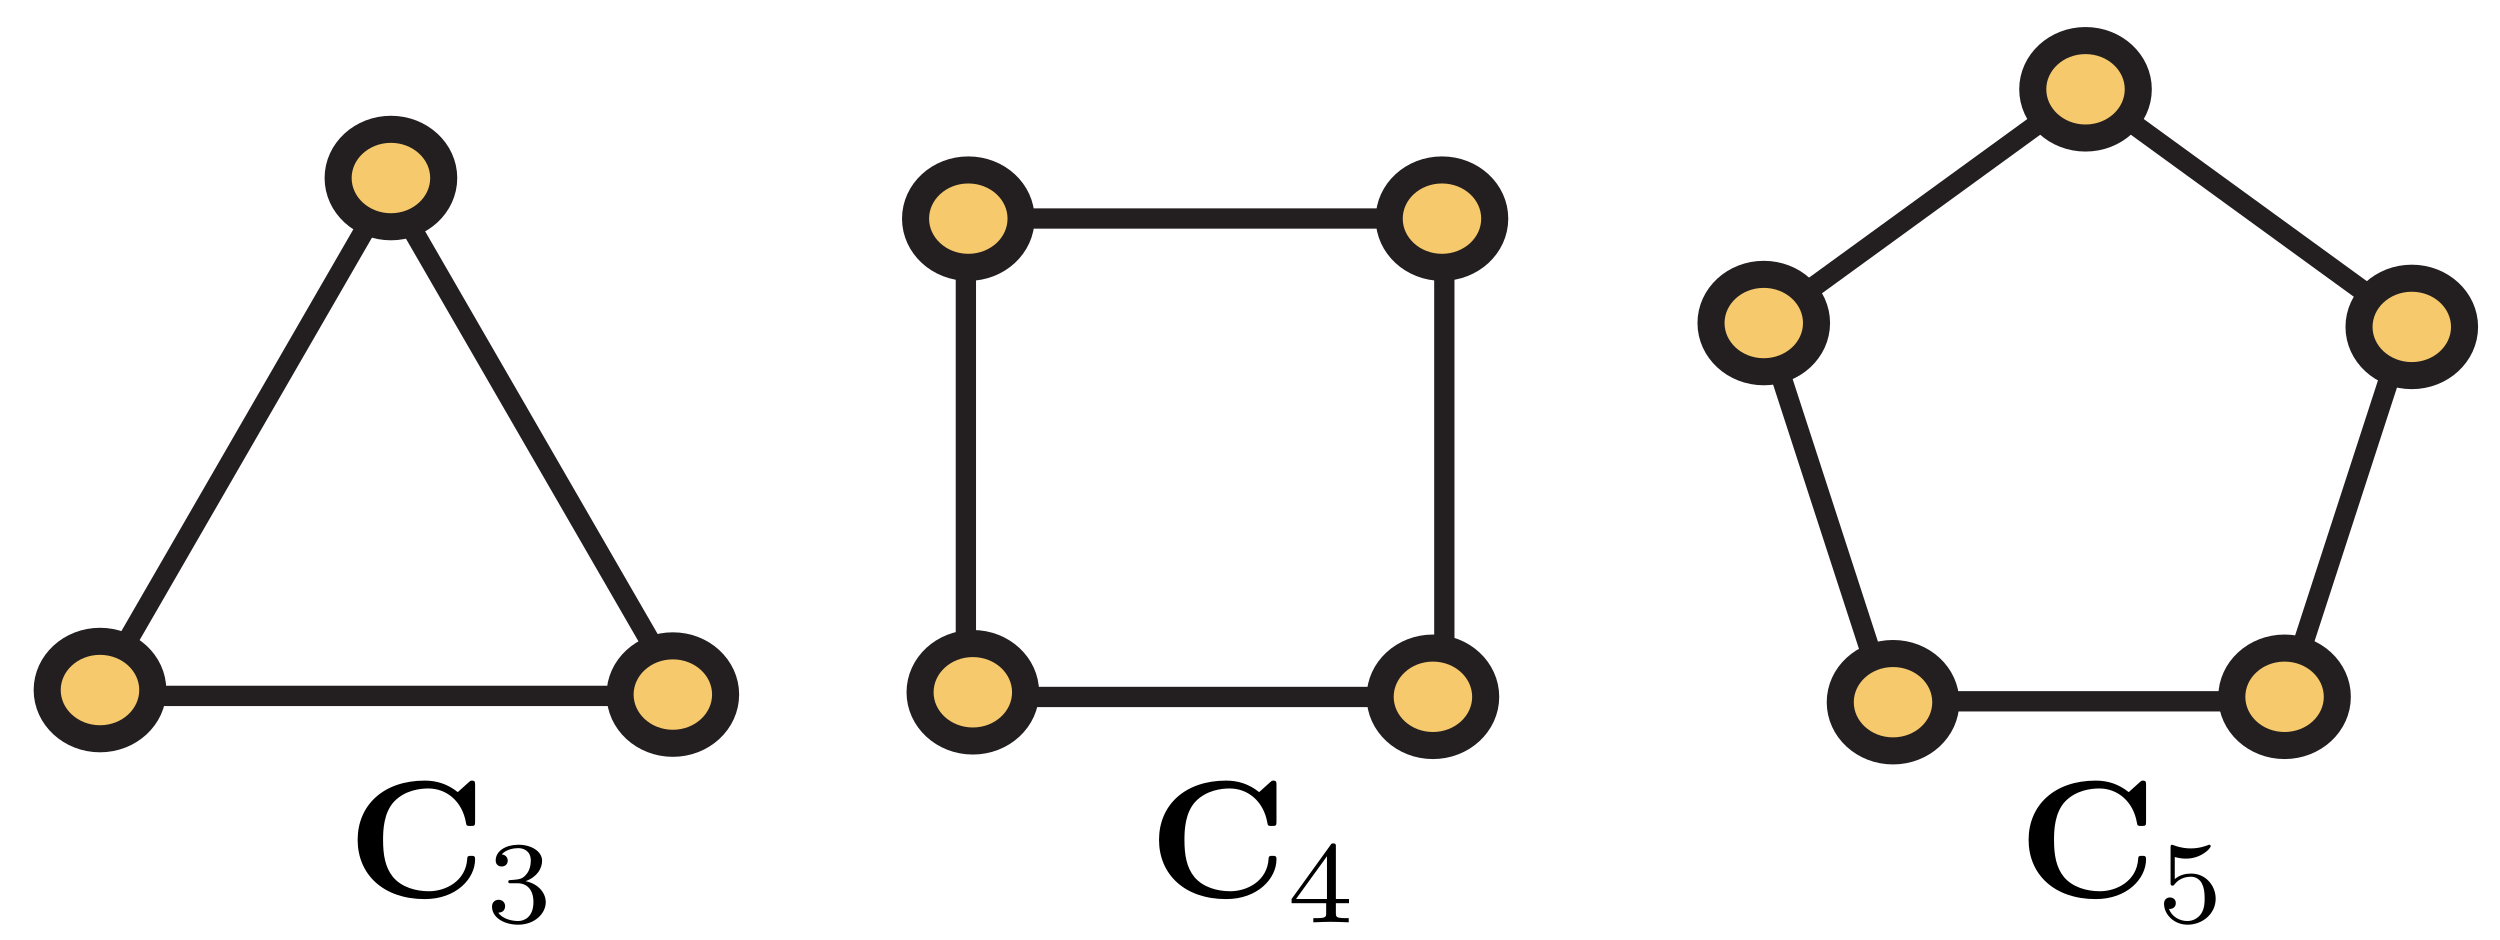
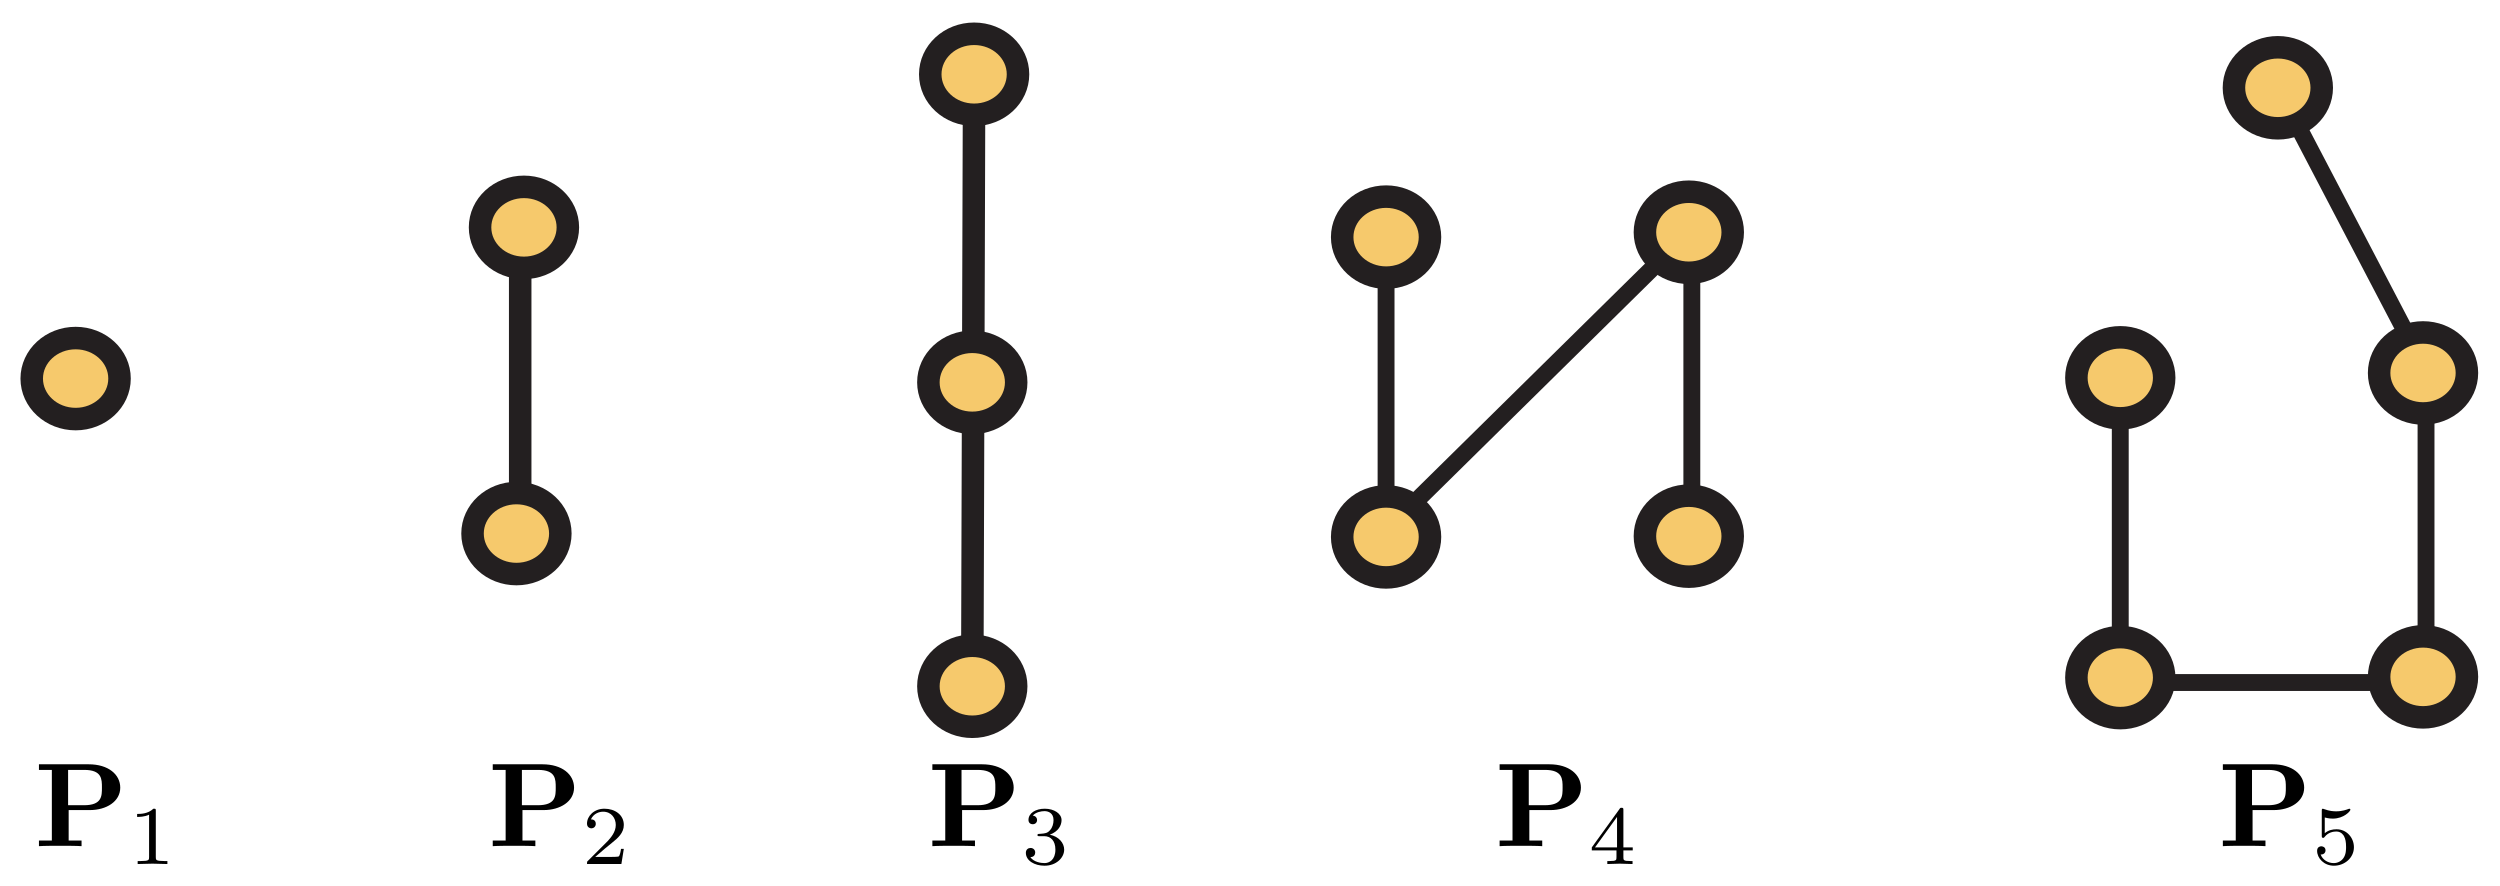
- <svg xmlns="http://www.w3.org/2000/svg" xmlns:xlink="http://www.w3.org/1999/xlink" width="149pt" height="56pt" viewBox="0 0 149 56" version="1.1">
+ <svg xmlns="http://www.w3.org/2000/svg" xmlns:xlink="http://www.w3.org/1999/xlink" width="209pt" height="74pt" viewBox="0 0 209 74" version="1.1">
  <defs>
    <g>
      <symbol overflow="visible" id="glyph0-0">
        <path style="stroke:none;" d="" />
      </symbol>
      <symbol overflow="visible" id="glyph0-1">
-         <path style="stroke:none;" d="M 7.641 -6.672 C 7.641 -6.859 7.641 -6.953 7.453 -6.953 C 7.359 -6.953 7.344 -6.922 7.266 -6.859 L 6.609 -6.266 C 5.984 -6.766 5.328 -6.953 4.641 -6.953 C 2.156 -6.953 0.641 -5.469 0.641 -3.422 C 0.641 -1.375 2.156 0.109 4.641 0.109 C 6.516 0.109 7.641 -1.109 7.641 -2.266 C 7.641 -2.469 7.562 -2.469 7.391 -2.469 C 7.266 -2.469 7.172 -2.469 7.172 -2.297 C 7.094 -0.969 5.891 -0.359 4.891 -0.359 C 4.109 -0.359 3.266 -0.594 2.75 -1.203 C 2.281 -1.781 2.156 -2.516 2.156 -3.422 C 2.156 -3.984 2.188 -5.047 2.828 -5.719 C 3.469 -6.375 4.344 -6.484 4.859 -6.484 C 5.938 -6.484 6.875 -5.719 7.094 -4.453 C 7.125 -4.266 7.141 -4.25 7.359 -4.25 C 7.625 -4.25 7.641 -4.266 7.641 -4.531 Z M 7.641 -6.672 " />
+         <path style="stroke:none;" d="M 2.875 -3.016 L 4.641 -3.016 C 6.031 -3.016 7.188 -3.734 7.188 -4.891 C 7.188 -5.984 6.203 -6.844 4.547 -6.844 L 0.391 -6.844 L 0.391 -6.375 L 1.469 -6.375 L 1.469 -0.469 L 0.391 -0.469 L 0.391 0 C 0.766 -0.031 1.75 -0.031 2.172 -0.031 C 2.609 -0.031 3.578 -0.031 3.953 0 L 3.953 -0.469 L 2.875 -0.469 Z M 4.156 -3.422 L 2.828 -3.422 L 2.828 -6.375 L 4.172 -6.375 C 5.656 -6.375 5.656 -5.609 5.656 -4.891 C 5.656 -4.188 5.656 -3.422 4.156 -3.422 Z M 4.156 -3.422 " />
      </symbol>
      <symbol overflow="visible" id="glyph1-0">
        <path style="stroke:none;" d="" />
      </symbol>
      <symbol overflow="visible" id="glyph1-1">
+         <path style="stroke:none;" d="M 2.328 -4.438 C 2.328 -4.625 2.328 -4.625 2.125 -4.625 C 1.672 -4.188 1.047 -4.188 0.766 -4.188 L 0.766 -3.938 C 0.922 -3.938 1.391 -3.938 1.766 -4.125 L 1.766 -0.578 C 1.766 -0.344 1.766 -0.25 1.078 -0.25 L 0.812 -0.25 L 0.812 0 C 0.938 0 1.797 -0.031 2.047 -0.031 C 2.266 -0.031 3.141 0 3.297 0 L 3.297 -0.25 L 3.031 -0.25 C 2.328 -0.25 2.328 -0.344 2.328 -0.578 Z M 2.328 -4.438 " />
+       </symbol>
+       <symbol overflow="visible" id="glyph1-2">
+         <path style="stroke:none;" d="M 3.516 -1.266 L 3.281 -1.266 C 3.266 -1.109 3.188 -0.703 3.094 -0.641 C 3.047 -0.594 2.516 -0.594 2.406 -0.594 L 1.125 -0.594 C 1.859 -1.234 2.109 -1.438 2.516 -1.766 C 3.031 -2.172 3.516 -2.609 3.516 -3.266 C 3.516 -4.109 2.781 -4.625 1.891 -4.625 C 1.031 -4.625 0.438 -4.016 0.438 -3.375 C 0.438 -3.031 0.734 -2.984 0.812 -2.984 C 0.969 -2.984 1.172 -3.109 1.172 -3.359 C 1.172 -3.484 1.125 -3.734 0.766 -3.734 C 0.984 -4.219 1.453 -4.375 1.781 -4.375 C 2.484 -4.375 2.844 -3.828 2.844 -3.266 C 2.844 -2.656 2.406 -2.188 2.188 -1.938 L 0.516 -0.266 C 0.438 -0.203 0.438 -0.188 0.438 0 L 3.312 0 Z M 3.516 -1.266 " />
+       </symbol>
+       <symbol overflow="visible" id="glyph1-3">
        <path style="stroke:none;" d="M 1.906 -2.328 C 2.453 -2.328 2.844 -1.953 2.844 -1.203 C 2.844 -0.344 2.328 -0.078 1.938 -0.078 C 1.656 -0.078 1.031 -0.156 0.75 -0.578 C 1.078 -0.578 1.156 -0.812 1.156 -0.969 C 1.156 -1.188 0.984 -1.344 0.766 -1.344 C 0.578 -1.344 0.375 -1.219 0.375 -0.938 C 0.375 -0.281 1.094 0.141 1.938 0.141 C 2.906 0.141 3.578 -0.516 3.578 -1.203 C 3.578 -1.75 3.141 -2.297 2.375 -2.453 C 3.094 -2.719 3.359 -3.234 3.359 -3.672 C 3.359 -4.219 2.734 -4.625 1.953 -4.625 C 1.188 -4.625 0.594 -4.25 0.594 -3.688 C 0.594 -3.453 0.75 -3.328 0.953 -3.328 C 1.172 -3.328 1.312 -3.484 1.312 -3.672 C 1.312 -3.875 1.172 -4.031 0.953 -4.047 C 1.203 -4.344 1.672 -4.422 1.938 -4.422 C 2.25 -4.422 2.688 -4.266 2.688 -3.672 C 2.688 -3.375 2.594 -3.047 2.406 -2.844 C 2.188 -2.578 1.984 -2.562 1.641 -2.531 C 1.469 -2.516 1.453 -2.516 1.422 -2.516 C 1.406 -2.516 1.344 -2.5 1.344 -2.422 C 1.344 -2.328 1.406 -2.328 1.531 -2.328 Z M 1.906 -2.328 " />
      </symbol>
-       <symbol overflow="visible" id="glyph1-2">
+       <symbol overflow="visible" id="glyph1-4">
        <path style="stroke:none;" d="M 3.688 -1.141 L 3.688 -1.391 L 2.906 -1.391 L 2.906 -4.5 C 2.906 -4.641 2.906 -4.703 2.766 -4.703 C 2.672 -4.703 2.641 -4.703 2.578 -4.594 L 0.266 -1.391 L 0.266 -1.141 L 2.328 -1.141 L 2.328 -0.578 C 2.328 -0.328 2.328 -0.25 1.75 -0.25 L 1.562 -0.25 L 1.562 0 C 1.922 -0.016 2.359 -0.031 2.609 -0.031 C 2.875 -0.031 3.312 -0.016 3.672 0 L 3.672 -0.25 L 3.484 -0.25 C 2.906 -0.25 2.906 -0.328 2.906 -0.578 L 2.906 -1.141 Z M 2.375 -3.938 L 2.375 -1.391 L 0.531 -1.391 Z M 2.375 -3.938 " />
      </symbol>
-       <symbol overflow="visible" id="glyph1-3">
+       <symbol overflow="visible" id="glyph1-5">
        <path style="stroke:none;" d="M 1.078 -3.891 C 1.438 -3.797 1.641 -3.797 1.75 -3.797 C 2.672 -3.797 3.219 -4.422 3.219 -4.531 C 3.219 -4.609 3.172 -4.625 3.141 -4.625 C 3.125 -4.625 3.109 -4.625 3.078 -4.609 C 2.906 -4.547 2.547 -4.406 2.031 -4.406 C 1.828 -4.406 1.469 -4.422 1.016 -4.594 C 0.938 -4.625 0.922 -4.625 0.922 -4.625 C 0.828 -4.625 0.828 -4.547 0.828 -4.438 L 0.828 -2.391 C 0.828 -2.266 0.828 -2.188 0.938 -2.188 C 1 -2.188 1.016 -2.188 1.078 -2.281 C 1.375 -2.656 1.812 -2.719 2.047 -2.719 C 2.469 -2.719 2.656 -2.391 2.688 -2.328 C 2.812 -2.094 2.859 -1.828 2.859 -1.422 C 2.859 -1.219 2.859 -0.812 2.641 -0.5 C 2.469 -0.25 2.172 -0.078 1.828 -0.078 C 1.375 -0.078 0.906 -0.328 0.734 -0.797 C 1 -0.781 1.141 -0.953 1.141 -1.141 C 1.141 -1.438 0.875 -1.484 0.781 -1.484 C 0.781 -1.484 0.438 -1.484 0.438 -1.109 C 0.438 -0.484 1.016 0.141 1.844 0.141 C 2.734 0.141 3.516 -0.516 3.516 -1.406 C 3.516 -2.188 2.922 -2.906 2.062 -2.906 C 1.75 -2.906 1.391 -2.844 1.078 -2.578 Z M 1.078 -3.891 " />
      </symbol>
    </g>
+     <clipPath id="clip1">
+       <path d="M 70 0 L 93 0 L 93 65.996 L 70 65.996 Z M 70 0 " />
+     </clipPath>
+     <clipPath id="clip2">
+       <path d="M 66 43 L 96 43 L 96 65.996 L 66 65.996 Z M 66 43 " />
+     </clipPath>
+     <clipPath id="clip3">
+       <path d="M 162 42 L 192 42 L 192 65.996 L 162 65.996 Z M 162 42 " />
+     </clipPath>
+     <clipPath id="clip4">
+       <path d="M 188 42 L 209 42 L 209 65.996 L 188 65.996 Z M 188 42 " />
+     </clipPath>
  </defs>
  <g id="surface1">
-     <path style="fill:none;stroke-width:3;stroke-linecap:butt;stroke-linejoin:miter;stroke:rgb(13.73%,12.16%,12.549%);stroke-opacity:1;stroke-miterlimit:4;" d="M -0.001 -0.001 L 43.298 74.999 L 86.606 -0.001 Z M -0.001 -0.001 " transform="matrix(0.403268,0,0,-0.40328,5.703471,41.476)" />
-     <path style=" stroke:none;fill-rule:nonzero;fill:rgb(96.404%,78.809%,42.223%);fill-opacity:1;" d="M 9.105 41.125 C 9.105 39.523 7.695 38.223 5.961 38.223 C 4.223 38.223 2.812 39.523 2.812 41.125 C 2.812 42.73 4.223 44.031 5.961 44.031 C 7.695 44.031 9.105 42.73 9.105 41.125 " />
-     <path style="fill:none;stroke-width:4;stroke-linecap:butt;stroke-linejoin:miter;stroke:rgb(13.73%,12.16%,12.549%);stroke-opacity:1;stroke-miterlimit:4;" d="M 0.002 0.003 C 0.002 3.975 -3.494 7.2 -7.795 7.2 C -12.106 7.2 -15.602 3.975 -15.602 0.003 C -15.602 -3.978 -12.106 -7.203 -7.795 -7.203 C -3.494 -7.203 0.002 -3.978 0.002 0.003 Z M 0.002 0.003 " transform="matrix(0.403268,0,0,-0.40328,9.104472,41.12632)" />
-     <path style=" stroke:none;fill-rule:nonzero;fill:rgb(96.404%,78.809%,42.223%);fill-opacity:1;" d="M 43.246 41.395 C 43.246 39.793 41.84 38.492 40.102 38.492 C 38.367 38.492 36.957 39.793 36.957 41.395 C 36.957 43 38.367 44.301 40.102 44.301 C 41.84 44.301 43.246 43 43.246 41.395 " />
-     <path style="fill:none;stroke-width:4;stroke-linecap:butt;stroke-linejoin:miter;stroke:rgb(13.73%,12.16%,12.549%);stroke-opacity:1;stroke-miterlimit:4;" d="M -0.004 0.001 C -0.004 3.972 -3.491 7.198 -7.802 7.198 C -12.103 7.198 -15.599 3.972 -15.599 0.001 C -15.599 -3.98 -12.103 -7.206 -7.802 -7.206 C -3.491 -7.206 -0.004 -3.98 -0.004 0.001 Z M -0.004 0.001 " transform="matrix(0.403268,0,0,-0.40328,43.24777,41.3949)" />
-     <path style=" stroke:none;fill-rule:nonzero;fill:rgb(96.404%,78.809%,42.223%);fill-opacity:1;" d="M 26.445 10.609 C 26.445 9.008 25.035 7.707 23.301 7.707 C 21.562 7.707 20.152 9.008 20.152 10.609 C 20.152 12.215 21.562 13.516 23.301 13.516 C 25.035 13.516 26.445 12.215 26.445 10.609 " />
-     <path style="fill:none;stroke-width:4;stroke-linecap:butt;stroke-linejoin:miter;stroke:rgb(13.73%,12.16%,12.549%);stroke-opacity:1;stroke-miterlimit:4;" d="M 0 0.004 C 0 3.976 -3.497 7.201 -7.797 7.201 C -12.108 7.201 -15.605 3.976 -15.605 0.004 C -15.605 -3.977 -12.108 -7.202 -7.797 -7.202 C -3.497 -7.202 0 -3.977 0 0.004 Z M 0 0.004 " transform="matrix(0.403268,0,0,-0.40328,26.4452,10.61112)" />
-     <path style="fill:none;stroke-width:3;stroke-linecap:butt;stroke-linejoin:miter;stroke:rgb(13.73%,12.16%,12.549%);stroke-opacity:1;stroke-miterlimit:4;" d="M 212.439 105.351 L 283.15 105.351 L 283.15 34.642 L 212.439 34.642 Z M 212.439 105.351 " transform="matrix(0.403268,0,0,-0.40328,-28.1033,55.5093)" />
-     <path style=" stroke:none;fill-rule:nonzero;fill:rgb(96.404%,78.809%,42.223%);fill-opacity:1;" d="M 60.855 13.031 C 60.855 11.426 59.449 10.129 57.711 10.129 C 55.977 10.129 54.566 11.426 54.566 13.031 C 54.566 14.633 55.977 15.934 57.711 15.934 C 59.449 15.934 60.855 14.633 60.855 13.031 " />
-     <path style="fill:none;stroke-width:4;stroke-linecap:butt;stroke-linejoin:miter;stroke:rgb(13.73%,12.16%,12.549%);stroke-opacity:1;stroke-miterlimit:4;" d="M -0.004 -0.001 C -0.004 3.98 -3.491 7.196 -7.802 7.196 C -12.102 7.196 -15.599 3.98 -15.599 -0.001 C -15.599 -3.972 -12.102 -7.198 -7.802 -7.198 C -3.491 -7.198 -0.004 -3.972 -0.004 -0.001 Z M -0.004 -0.001 " transform="matrix(0.403268,0,0,-0.40328,60.85707,13.0308)" />
-     <path style=" stroke:none;fill-rule:nonzero;fill:rgb(96.404%,78.809%,42.223%);fill-opacity:1;" d="M 89.086 13.031 C 89.086 11.426 87.68 10.129 85.941 10.129 C 84.203 10.129 82.797 11.426 82.797 13.031 C 82.797 14.633 84.203 15.934 85.941 15.934 C 87.68 15.934 89.086 14.633 89.086 13.031 " />
-     <path style="fill:none;stroke-width:4;stroke-linecap:butt;stroke-linejoin:miter;stroke:rgb(13.73%,12.16%,12.549%);stroke-opacity:1;stroke-miterlimit:4;" d="M -0.001 -0 C -0.001 3.981 -3.488 7.197 -7.798 7.197 C -12.109 7.197 -15.596 3.981 -15.596 -0 C -15.596 -3.971 -12.109 -7.197 -7.798 -7.197 C -3.488 -7.197 -0.001 -3.971 -0.001 -0 Z M -0.001 -0 " transform="matrix(0.403268,0,0,-0.40328,89.08624,13.0312)" />
-     <path style=" stroke:none;fill-rule:nonzero;fill:rgb(96.404%,78.809%,42.223%);fill-opacity:1;" d="M 61.125 41.262 C 61.125 39.656 59.719 38.355 57.98 38.355 C 56.242 38.355 54.836 39.656 54.836 41.262 C 54.836 42.863 56.242 44.164 57.98 44.164 C 59.719 44.164 61.125 42.863 61.125 41.262 " />
-     <path style="fill:none;stroke-width:4;stroke-linecap:butt;stroke-linejoin:miter;stroke:rgb(13.73%,12.16%,12.549%);stroke-opacity:1;stroke-miterlimit:4;" d="M -0.002 -0.004 C -0.002 3.977 -3.489 7.203 -7.799 7.203 C -12.11 7.203 -15.597 3.977 -15.597 -0.004 C -15.597 -3.975 -12.11 -7.201 -7.799 -7.201 C -3.489 -7.201 -0.002 -3.975 -0.002 -0.004 Z M -0.002 -0.004 " transform="matrix(0.403268,0,0,-0.40328,61.12565,41.26021)" />
-     <path style=" stroke:none;fill-rule:nonzero;fill:rgb(96.404%,78.809%,42.223%);fill-opacity:1;" d="M 88.547 41.531 C 88.547 39.926 87.141 38.625 85.402 38.625 C 83.664 38.625 82.258 39.926 82.258 41.531 C 82.258 43.133 83.664 44.434 85.402 44.434 C 87.141 44.434 88.547 43.133 88.547 41.531 " />
-     <path style="fill:none;stroke-width:4;stroke-linecap:butt;stroke-linejoin:miter;stroke:rgb(13.73%,12.16%,12.549%);stroke-opacity:1;stroke-miterlimit:4;" d="M -0.003 -0.004 C -0.003 3.977 -3.491 7.202 -7.801 7.202 C -12.112 7.202 -15.599 3.977 -15.599 -0.004 C -15.599 -3.975 -12.112 -7.201 -7.801 -7.201 C -3.491 -7.201 -0.003 -3.975 -0.003 -0.004 Z M -0.003 -0.004 " transform="matrix(0.403268,0,0,-0.40328,88.54828,41.5296)" />
-     <path style="fill:none;stroke-width:3;stroke-linecap:butt;stroke-linejoin:miter;stroke:rgb(13.73%,12.16%,12.549%);stroke-opacity:1;stroke-miterlimit:4;" d="M 0.001 0.003 L -18.162 55.902 L 29.389 90.453 L 76.94 55.902 L 58.778 0.003 Z M 0.001 0.003 " transform="matrix(0.403268,0,0,-0.40328,112.4451,41.79818)" />
-     <path style=" stroke:none;fill-rule:nonzero;fill:rgb(96.404%,78.809%,42.223%);fill-opacity:1;" d="M 127.441 5.32 C 127.441 3.719 126.035 2.418 124.297 2.418 C 122.559 2.418 121.152 3.719 121.152 5.32 C 121.152 6.926 122.559 8.227 124.297 8.227 C 126.035 8.227 127.441 6.926 127.441 5.32 " />
-     <path style="fill:none;stroke-width:4;stroke-linecap:butt;stroke-linejoin:miter;stroke:rgb(13.73%,12.16%,12.549%);stroke-opacity:1;stroke-miterlimit:4;" d="M -0.002 0.002 C -0.002 3.973 -3.49 7.199 -7.8 7.199 C -12.111 7.199 -15.598 3.973 -15.598 0.002 C -15.598 -3.979 -12.111 -7.205 -7.8 -7.205 C -3.49 -7.205 -0.002 -3.979 -0.002 0.002 Z M -0.002 0.002 " transform="matrix(0.403268,0,0,-0.40328,127.4424,5.321008)" />
-     <path style=" stroke:none;fill-rule:nonzero;fill:rgb(96.404%,78.809%,42.223%);fill-opacity:1;" d="M 108.266 19.254 C 108.266 17.648 106.859 16.352 105.121 16.352 C 103.383 16.352 101.977 17.648 101.977 19.254 C 101.977 20.855 103.383 22.156 105.121 22.156 C 106.859 22.156 108.266 20.855 108.266 19.254 " />
-     <path style="fill:none;stroke-width:4;stroke-linecap:butt;stroke-linejoin:miter;stroke:rgb(13.73%,12.16%,12.549%);stroke-opacity:1;stroke-miterlimit:4;" d="M -0.001 -0.001 C -0.001 3.98 -3.488 7.196 -7.798 7.196 C -12.109 7.196 -15.596 3.98 -15.596 -0.001 C -15.596 -3.972 -12.109 -7.198 -7.798 -7.198 C -3.488 -7.198 -0.001 -3.972 -0.001 -0.001 Z M -0.001 -0.001 " transform="matrix(0.403268,0,0,-0.40328,108.2659,19.25349)" />
-     <path style=" stroke:none;fill-rule:nonzero;fill:rgb(96.404%,78.809%,42.223%);fill-opacity:1;" d="M 115.969 41.852 C 115.969 40.246 114.562 38.949 112.824 38.949 C 111.086 38.949 109.68 40.246 109.68 41.852 C 109.68 43.457 111.086 44.754 112.824 44.754 C 114.562 44.754 115.969 43.457 115.969 41.852 " />
-     <path style="fill:none;stroke-width:4;stroke-linecap:butt;stroke-linejoin:miter;stroke:rgb(13.73%,12.16%,12.549%);stroke-opacity:1;stroke-miterlimit:4;" d="M -0.003 0 C -0.003 3.981 -3.49 7.197 -7.801 7.197 C -12.111 7.197 -15.599 3.981 -15.599 0 C -15.599 -3.981 -12.111 -7.196 -7.801 -7.196 C -3.49 -7.196 -0.003 -3.981 -0.003 0 Z M -0.003 0 " transform="matrix(0.403268,0,0,-0.40328,115.9701,41.85174)" />
-     <path style=" stroke:none;fill-rule:nonzero;fill:rgb(96.404%,78.809%,42.223%);fill-opacity:1;" d="M 146.887 19.484 C 146.887 17.879 145.477 16.582 143.742 16.582 C 142.004 16.582 140.598 17.879 140.598 19.484 C 140.598 21.086 142.004 22.387 143.742 22.387 C 145.477 22.387 146.887 21.086 146.887 19.484 " />
-     <path style="fill:none;stroke-width:4;stroke-linecap:butt;stroke-linejoin:miter;stroke:rgb(13.73%,12.16%,12.549%);stroke-opacity:1;stroke-miterlimit:4;" d="M 0 -0.001 C 0 3.98 -3.497 7.196 -7.798 7.196 C -12.108 7.196 -15.595 3.98 -15.595 -0.001 C -15.595 -3.973 -12.108 -7.198 -7.798 -7.198 C -3.497 -7.198 0 -3.973 0 -0.001 Z M 0 -0.001 " transform="matrix(0.403268,0,0,-0.40328,146.8867,19.48384)" />
-     <path style=" stroke:none;fill-rule:nonzero;fill:rgb(96.404%,78.809%,42.223%);fill-opacity:1;" d="M 139.305 41.531 C 139.305 39.926 137.898 38.625 136.16 38.625 C 134.422 38.625 133.016 39.926 133.016 41.531 C 133.016 43.133 134.422 44.434 136.16 44.434 C 137.898 44.434 139.305 43.133 139.305 41.531 " />
-     <path style="fill:none;stroke-width:4;stroke-linecap:butt;stroke-linejoin:miter;stroke:rgb(13.73%,12.16%,12.549%);stroke-opacity:1;stroke-miterlimit:4;" d="M -0.003 -0.004 C -0.003 3.977 -3.49 7.202 -7.8 7.202 C -12.111 7.202 -15.598 3.977 -15.598 -0.004 C -15.598 -3.975 -12.111 -7.201 -7.8 -7.201 C -3.49 -7.201 -0.003 -3.975 -0.003 -0.004 Z M -0.003 -0.004 " transform="matrix(0.403268,0,0,-0.40328,139.3057,41.5296)" />
-     <g style="fill:rgb(0%,0%,0%);fill-opacity:1;">
-       <use xlink:href="#glyph0-1" x="20.675" y="53.477" />
+     <path style=" stroke:none;fill-rule:nonzero;fill:rgb(96.404%,78.809%,42.223%);fill-opacity:1;" d="M 9.992 31.648 C 9.992 29.777 8.348 28.262 6.324 28.262 C 4.297 28.262 2.652 29.777 2.652 31.648 C 2.652 33.52 4.297 35.035 6.324 35.035 C 8.348 35.035 9.992 33.52 9.992 31.648 " />
+     <path style="fill:none;stroke-width:4;stroke-linecap:butt;stroke-linejoin:miter;stroke:rgb(13.73%,12.16%,12.549%);stroke-opacity:1;stroke-miterlimit:4;" d="M 0.002 0.002 C 0.002 3.979 -3.494 7.2 -7.795 7.2 C -12.104 7.2 -15.6 3.979 -15.6 0.002 C -15.6 -3.975 -12.104 -7.196 -7.795 -7.196 C -3.494 -7.196 0.002 -3.975 0.002 0.002 Z M 0.002 0.002 " transform="matrix(0.47046,0,0,-0.470502,9.991398,31.64952)" />
+     <path style="fill:none;stroke-width:3;stroke-linecap:butt;stroke-linejoin:miter;stroke:rgb(13.73%,12.16%,12.549%);stroke-opacity:1;stroke-miterlimit:4;" d="M -0.002 -0.003 L 54.134 53.331 " transform="matrix(0.47046,0,0,-0.470502,115.7197,44.51023)" />
+     <path style="fill:none;stroke-width:3;stroke-linecap:butt;stroke-linejoin:miter;stroke:rgb(13.73%,12.16%,12.549%);stroke-opacity:1;stroke-miterlimit:4;" d="M -0.002 -0.004 L -0.002 -55.33 " transform="matrix(0.47046,0,0,-0.470502,141.4383,19.26001)" />
+     <path style="fill:none;stroke-width:3;stroke-linecap:butt;stroke-linejoin:miter;stroke:rgb(13.73%,12.16%,12.549%);stroke-opacity:1;stroke-miterlimit:4;" d="M -0.003 -0.004 L -0.003 -55.33 " transform="matrix(0.47046,0,0,-0.470502,115.8764,19.26001)" />
+     <path style=" stroke:none;fill-rule:nonzero;fill:rgb(96.404%,78.809%,42.223%);fill-opacity:1;" d="M 119.547 19.824 C 119.547 17.953 117.902 16.438 115.879 16.438 C 113.852 16.438 112.207 17.953 112.207 19.824 C 112.207 21.695 113.852 23.211 115.879 23.211 C 117.902 23.211 119.547 21.695 119.547 19.824 " />
+     <path style="fill:none;stroke-width:4;stroke-linecap:butt;stroke-linejoin:miter;stroke:rgb(13.73%,12.16%,12.549%);stroke-opacity:1;stroke-miterlimit:4;" d="M 0.001 0.001 C 0.001 3.977 -3.494 7.199 -7.795 7.199 C -12.105 7.199 -15.6 3.977 -15.6 0.001 C -15.6 -3.976 -12.105 -7.198 -7.795 -7.198 C -3.494 -7.198 0.001 -3.976 0.001 0.001 Z M 0.001 0.001 " transform="matrix(0.47046,0,0,-0.470502,119.5463,19.82448)" />
+     <path style=" stroke:none;fill-rule:nonzero;fill:rgb(96.404%,78.809%,42.223%);fill-opacity:1;" d="M 119.547 44.887 C 119.547 43.016 117.902 41.5 115.875 41.5 C 113.848 41.5 112.207 43.016 112.207 44.887 C 112.207 46.758 113.848 48.273 115.875 48.273 C 117.902 48.273 119.547 46.758 119.547 44.887 " />
+     <path style="fill:none;stroke-width:4;stroke-linecap:butt;stroke-linejoin:miter;stroke:rgb(13.73%,12.16%,12.549%);stroke-opacity:1;stroke-miterlimit:4;" d="M 0.003 0.001 C 0.003 3.977 -3.492 7.199 -7.802 7.199 C -12.111 7.199 -15.598 3.977 -15.598 0.001 C -15.598 -3.976 -12.111 -7.197 -7.802 -7.197 C -3.492 -7.197 0.003 -3.976 0.003 0.001 Z M 0.003 0.001 " transform="matrix(0.47046,0,0,-0.470502,119.5454,44.88701)" />
+     <path style=" stroke:none;fill-rule:nonzero;fill:rgb(96.404%,78.809%,42.223%);fill-opacity:1;" d="M 144.855 19.418 C 144.855 17.547 143.215 16.027 141.188 16.027 C 139.16 16.027 137.516 17.547 137.516 19.418 C 137.516 21.289 139.16 22.805 141.188 22.805 C 143.215 22.805 144.855 21.289 144.855 19.418 " />
+     <path style="fill:none;stroke-width:4;stroke-linecap:butt;stroke-linejoin:miter;stroke:rgb(13.73%,12.16%,12.549%);stroke-opacity:1;stroke-miterlimit:4;" d="M -0.002 -0.003 C -0.002 3.974 -3.49 7.204 -7.799 7.204 C -12.108 7.204 -15.604 3.974 -15.604 -0.003 C -15.604 -3.98 -12.108 -7.201 -7.799 -7.201 C -3.49 -7.201 -0.002 -3.98 -0.002 -0.003 Z M -0.002 -0.003 " transform="matrix(0.47046,0,0,-0.470502,144.8565,19.41669)" />
+     <path style=" stroke:none;fill-rule:nonzero;fill:rgb(96.404%,78.809%,42.223%);fill-opacity:1;" d="M 144.855 44.824 C 144.855 42.953 143.215 41.438 141.188 41.438 C 139.16 41.438 137.516 42.953 137.516 44.824 C 137.516 46.695 139.16 48.211 141.188 48.211 C 143.215 48.211 144.855 46.695 144.855 44.824 " />
+     <path style="fill:none;stroke-width:4;stroke-linecap:butt;stroke-linejoin:miter;stroke:rgb(13.73%,12.16%,12.549%);stroke-opacity:1;stroke-miterlimit:4;" d="M -0.002 -0.001 C -0.002 3.975 -3.49 7.197 -7.799 7.197 C -12.108 7.197 -15.604 3.975 -15.604 -0.001 C -15.604 -3.978 -12.108 -7.199 -7.799 -7.199 C -3.49 -7.199 -0.002 -3.978 -0.002 -0.001 Z M -0.002 -0.001 " transform="matrix(0.47046,0,0,-0.470502,144.8565,44.82358)" />
+     <g clip-path="url(#clip1)" clip-rule="nonzero">
+       <path style="fill:none;stroke-width:4;stroke-linecap:butt;stroke-linejoin:miter;stroke:rgb(13.73%,12.16%,12.549%);stroke-opacity:1;stroke-miterlimit:4;" d="M -0.001 -0.001 L -0.333 -108.736 " transform="matrix(0.47046,0,0,-0.470502,81.4379,6.210679)" />
+     </g>
+     <path style=" stroke:none;fill-rule:nonzero;fill:rgb(96.404%,78.809%,42.223%);fill-opacity:1;" d="M 85.105 6.211 C 85.105 4.34 83.465 2.824 81.438 2.824 C 79.41 2.824 77.77 4.34 77.77 6.211 C 77.77 8.082 79.41 9.598 81.438 9.598 C 83.465 9.598 85.105 8.082 85.105 6.211 " />
+     <path style="fill:none;stroke-width:4;stroke-linecap:butt;stroke-linejoin:miter;stroke:rgb(13.73%,12.16%,12.549%);stroke-opacity:1;stroke-miterlimit:4;" d="M -0.004 -0.001 C -0.004 3.976 -3.491 7.198 -7.801 7.198 C -12.11 7.198 -15.597 3.976 -15.597 -0.001 C -15.597 -3.977 -12.11 -7.199 -7.801 -7.199 C -3.491 -7.199 -0.004 -3.977 -0.004 -0.001 Z M -0.004 -0.001 " transform="matrix(0.47046,0,0,-0.470502,85.10739,6.210679)" />
+     <path style=" stroke:none;fill-rule:nonzero;fill:rgb(96.404%,78.809%,42.223%);fill-opacity:1;" d="M 84.953 31.965 C 84.953 30.09 83.309 28.574 81.281 28.574 C 79.254 28.574 77.613 30.09 77.613 31.965 C 77.613 33.832 79.254 35.352 81.281 35.352 C 83.309 35.352 84.953 33.832 84.953 31.965 " />
+     <path style="fill:none;stroke-width:4;stroke-linecap:butt;stroke-linejoin:miter;stroke:rgb(13.73%,12.16%,12.549%);stroke-opacity:1;stroke-miterlimit:4;" d="M 0.004 -0.003 C 0.004 3.982 -3.492 7.203 -7.801 7.203 C -12.111 7.203 -15.598 3.982 -15.598 -0.003 C -15.598 -3.972 -12.111 -7.201 -7.801 -7.201 C -3.492 -7.201 0.004 -3.972 0.004 -0.003 Z M 0.004 -0.003 " transform="matrix(0.47046,0,0,-0.470502,84.95144,31.96334)" />
+     <path style=" stroke:none;fill-rule:nonzero;fill:rgb(96.404%,78.809%,42.223%);fill-opacity:1;" d="M 84.953 57.371 C 84.953 55.5 83.309 53.984 81.281 53.984 C 79.254 53.984 77.613 55.5 77.613 57.371 C 77.613 59.242 79.254 60.758 81.281 60.758 C 83.309 60.758 84.953 59.242 84.953 57.371 " />
+     <g clip-path="url(#clip2)" clip-rule="nonzero">
+       <path style="fill:none;stroke-width:4;stroke-linecap:butt;stroke-linejoin:miter;stroke:rgb(13.73%,12.16%,12.549%);stroke-opacity:1;stroke-miterlimit:4;" d="M 0.004 -0.002 C 0.004 3.974 -3.492 7.196 -7.801 7.196 C -12.111 7.196 -15.598 3.974 -15.598 -0.002 C -15.598 -3.979 -12.111 -7.2 -7.801 -7.2 C -3.492 -7.2 0.004 -3.979 0.004 -0.002 Z M 0.004 -0.002 " transform="matrix(0.47046,0,0,-0.470502,84.95144,57.37)" />
+     </g>
+     <path style="fill:none;stroke-width:4;stroke-linecap:butt;stroke-linejoin:miter;stroke:rgb(13.73%,12.16%,12.549%);stroke-opacity:1;stroke-miterlimit:4;" d="M 0 -0.001 L 0 -55.336 " transform="matrix(0.47046,0,0,-0.470502,43.48824,18.63236)" />
+     <path style=" stroke:none;fill-rule:nonzero;fill:rgb(96.404%,78.809%,42.223%);fill-opacity:1;" d="M 47.473 19.008 C 47.473 17.137 45.828 15.621 43.801 15.621 C 41.773 15.621 40.133 17.137 40.133 19.008 C 40.133 20.879 41.773 22.395 43.801 22.395 C 45.828 22.395 47.473 20.879 47.473 19.008 " />
+     <path style="fill:none;stroke-width:4;stroke-linecap:butt;stroke-linejoin:miter;stroke:rgb(13.73%,12.16%,12.549%);stroke-opacity:1;stroke-miterlimit:4;" d="M 0.003 0.003 C 0.003 3.98 -3.492 7.201 -7.801 7.201 C -12.111 7.201 -15.598 3.98 -15.598 0.003 C -15.598 -3.974 -12.111 -7.195 -7.801 -7.195 C -3.492 -7.195 0.003 -3.974 0.003 0.003 Z M 0.003 0.003 " transform="matrix(0.47046,0,0,-0.470502,47.47106,19.00914)" />
+     <path style=" stroke:none;fill-rule:nonzero;fill:rgb(96.404%,78.809%,42.223%);fill-opacity:1;" d="M 46.844 44.605 C 46.844 42.734 45.203 41.219 43.176 41.219 C 41.148 41.219 39.504 42.734 39.504 44.605 C 39.504 46.477 41.148 47.992 43.176 47.992 C 45.203 47.992 46.844 46.477 46.844 44.605 " />
+     <path style="fill:none;stroke-width:4;stroke-linecap:butt;stroke-linejoin:miter;stroke:rgb(13.73%,12.16%,12.549%);stroke-opacity:1;stroke-miterlimit:4;" d="M -0.001 -0.003 C -0.001 3.974 -3.489 7.195 -7.798 7.195 C -12.107 7.195 -15.603 3.974 -15.603 -0.003 C -15.603 -3.98 -12.107 -7.201 -7.798 -7.201 C -3.489 -7.201 -0.001 -3.98 -0.001 -0.003 Z M -0.001 -0.003 " transform="matrix(0.47046,0,0,-0.470502,46.84441,44.60395)" />
+     <path style="fill:none;stroke-width:3;stroke-linecap:butt;stroke-linejoin:miter;stroke:rgb(13.73%,12.16%,12.549%);stroke-opacity:1;stroke-miterlimit:4;" d="M 0.002 -0 L 26.331 -50.337 " transform="matrix(0.47046,0,0,-0.470502,190.4287,7.339838)" />
+     <path style="fill:none;stroke-width:3;stroke-linecap:butt;stroke-linejoin:miter;stroke:rgb(13.73%,12.16%,12.549%);stroke-opacity:1;stroke-miterlimit:4;" d="M -0.004 -0.004 L 57.337 -0.004 " transform="matrix(0.47046,0,0,-0.470502,177.2558,57.05664)" />
+     <path style=" stroke:none;fill-rule:nonzero;fill:rgb(96.404%,78.809%,42.223%);fill-opacity:1;" d="M 194.098 7.34 C 194.098 5.469 192.457 3.953 190.43 3.953 C 188.402 3.953 186.758 5.469 186.758 7.34 C 186.758 9.211 188.402 10.727 190.43 10.727 C 192.457 10.727 194.098 9.211 194.098 7.34 " />
+     <path style="fill:none;stroke-width:4;stroke-linecap:butt;stroke-linejoin:miter;stroke:rgb(13.73%,12.16%,12.549%);stroke-opacity:1;stroke-miterlimit:4;" d="M -0.001 0 C -0.001 3.977 -3.488 7.199 -7.798 7.199 C -12.107 7.199 -15.602 3.977 -15.602 0 C -15.602 -3.976 -12.107 -7.198 -7.798 -7.198 C -3.488 -7.198 -0.001 -3.976 -0.001 0 Z M -0.001 0 " transform="matrix(0.47046,0,0,-0.470502,194.0982,7.340073)" />
+     <path style="fill:none;stroke-width:3;stroke-linecap:butt;stroke-linejoin:miter;stroke:rgb(13.73%,12.16%,12.549%);stroke-opacity:1;stroke-miterlimit:4;" d="M -0.002 -0.002 L -0.002 -55.337 " transform="matrix(0.47046,0,0,-0.470502,202.8173,31.02234)" />
+     <path style="fill:none;stroke-width:3;stroke-linecap:butt;stroke-linejoin:miter;stroke:rgb(13.73%,12.16%,12.549%);stroke-opacity:1;stroke-miterlimit:4;" d="M -0.004 -0.002 L -0.004 -55.337 " transform="matrix(0.47046,0,0,-0.470502,177.2558,31.02234)" />
+     <path style=" stroke:none;fill-rule:nonzero;fill:rgb(96.404%,78.809%,42.223%);fill-opacity:1;" d="M 180.926 31.586 C 180.926 29.715 179.281 28.199 177.258 28.199 C 175.23 28.199 173.586 29.715 173.586 31.586 C 173.586 33.457 175.23 34.973 177.258 34.973 C 179.281 34.973 180.926 33.457 180.926 31.586 " />
+     <path style="fill:none;stroke-width:4;stroke-linecap:butt;stroke-linejoin:miter;stroke:rgb(13.73%,12.16%,12.549%);stroke-opacity:1;stroke-miterlimit:4;" d="M 0 0.002 C 0 3.979 -3.496 7.2 -7.796 7.2 C -12.106 7.2 -15.601 3.979 -15.601 0.002 C -15.601 -3.975 -12.106 -7.196 -7.796 -7.196 C -3.496 -7.196 0 -3.975 0 0.002 Z M 0 0.002 " transform="matrix(0.47046,0,0,-0.470502,180.9257,31.5868)" />
+     <path style=" stroke:none;fill-rule:nonzero;fill:rgb(96.404%,78.809%,42.223%);fill-opacity:1;" d="M 180.926 56.648 C 180.926 54.777 179.281 53.262 177.254 53.262 C 175.23 53.262 173.586 54.777 173.586 56.648 C 173.586 58.52 175.23 60.035 177.254 60.035 C 179.281 60.035 180.926 58.52 180.926 56.648 " />
+     <g clip-path="url(#clip3)" clip-rule="nonzero">
+       <path style="fill:none;stroke-width:4;stroke-linecap:butt;stroke-linejoin:miter;stroke:rgb(13.73%,12.16%,12.549%);stroke-opacity:1;stroke-miterlimit:4;" d="M 0.002 0.002 C 0.002 3.979 -3.494 7.2 -7.803 7.2 C -12.104 7.2 -15.599 3.979 -15.599 0.002 C -15.599 -3.974 -12.104 -7.196 -7.803 -7.196 C -3.494 -7.196 0.002 -3.974 0.002 0.002 Z M 0.002 0.002 " transform="matrix(0.47046,0,0,-0.470502,180.9248,56.64957)" />
+     </g>
+     <path style=" stroke:none;fill-rule:nonzero;fill:rgb(96.404%,78.809%,42.223%);fill-opacity:1;" d="M 206.234 31.18 C 206.234 29.309 204.594 27.793 202.566 27.793 C 200.539 27.793 198.895 29.309 198.895 31.18 C 198.895 33.051 200.539 34.566 202.566 34.566 C 204.594 34.566 206.234 33.051 206.234 31.18 " />
+     <path style="fill:none;stroke-width:4;stroke-linecap:butt;stroke-linejoin:miter;stroke:rgb(13.73%,12.16%,12.549%);stroke-opacity:1;stroke-miterlimit:4;" d="M -0.002 -0.001 C -0.002 3.975 -3.49 7.197 -7.799 7.197 C -12.108 7.197 -15.604 3.975 -15.604 -0.001 C -15.604 -3.978 -12.108 -7.2 -7.799 -7.2 C -3.49 -7.2 -0.002 -3.978 -0.002 -0.001 Z M -0.002 -0.001 " transform="matrix(0.47046,0,0,-0.470502,206.2355,31.17901)" />
+     <path style=" stroke:none;fill-rule:nonzero;fill:rgb(96.404%,78.809%,42.223%);fill-opacity:1;" d="M 206.234 56.586 C 206.234 54.715 204.594 53.199 202.566 53.199 C 200.539 53.199 198.895 54.715 198.895 56.586 C 198.895 58.457 200.539 59.973 202.566 59.973 C 204.594 59.973 206.234 58.457 206.234 56.586 " />
+     <g clip-path="url(#clip4)" clip-rule="nonzero">
+       <path style="fill:none;stroke-width:4;stroke-linecap:butt;stroke-linejoin:miter;stroke:rgb(13.73%,12.16%,12.549%);stroke-opacity:1;stroke-miterlimit:4;" d="M -0.002 0 C -0.002 3.977 -3.49 7.199 -7.799 7.199 C -12.108 7.199 -15.604 3.977 -15.604 0 C -15.604 -3.976 -12.108 -7.198 -7.799 -7.198 C -3.49 -7.198 -0.002 -3.976 -0.002 0 Z M -0.002 0 " transform="matrix(0.47046,0,0,-0.470502,206.2355,56.58614)" />
    </g>
    <g style="fill:rgb(0%,0%,0%);fill-opacity:1;">
-       <use xlink:href="#glyph1-1" x="28.949" y="54.971" />
+       <use xlink:href="#glyph0-1" x="2.865" y="70.739" />
    </g>
    <g style="fill:rgb(0%,0%,0%);fill-opacity:1;">
-       <use xlink:href="#glyph0-1" x="68.437" y="53.477" />
+       <use xlink:href="#glyph1-1" x="10.697" y="72.233" />
    </g>
    <g style="fill:rgb(0%,0%,0%);fill-opacity:1;">
-       <use xlink:href="#glyph1-2" x="76.712" y="54.971" />
+       <use xlink:href="#glyph0-1" x="40.803" y="70.739" />
    </g>
    <g style="fill:rgb(0%,0%,0%);fill-opacity:1;">
-       <use xlink:href="#glyph0-1" x="120.264" y="53.477" />
+       <use xlink:href="#glyph1-2" x="48.635" y="72.233" />
    </g>
    <g style="fill:rgb(0%,0%,0%);fill-opacity:1;">
-       <use xlink:href="#glyph1-3" x="128.538" y="54.971" />
+       <use xlink:href="#glyph0-1" x="77.555" y="70.739" />
+     </g>
+     <g style="fill:rgb(0%,0%,0%);fill-opacity:1;">
+       <use xlink:href="#glyph1-3" x="85.387" y="72.233" />
+     </g>
+     <g style="fill:rgb(0%,0%,0%);fill-opacity:1;">
+       <use xlink:href="#glyph0-1" x="124.977" y="70.739" />
+     </g>
+     <g style="fill:rgb(0%,0%,0%);fill-opacity:1;">
+       <use xlink:href="#glyph1-4" x="132.809" y="72.233" />
+     </g>
+     <g style="fill:rgb(0%,0%,0%);fill-opacity:1;">
+       <use xlink:href="#glyph0-1" x="185.44" y="70.739" />
+     </g>
+     <g style="fill:rgb(0%,0%,0%);fill-opacity:1;">
+       <use xlink:href="#glyph1-5" x="193.272" y="72.233" />
    </g>
  </g>
</svg>
